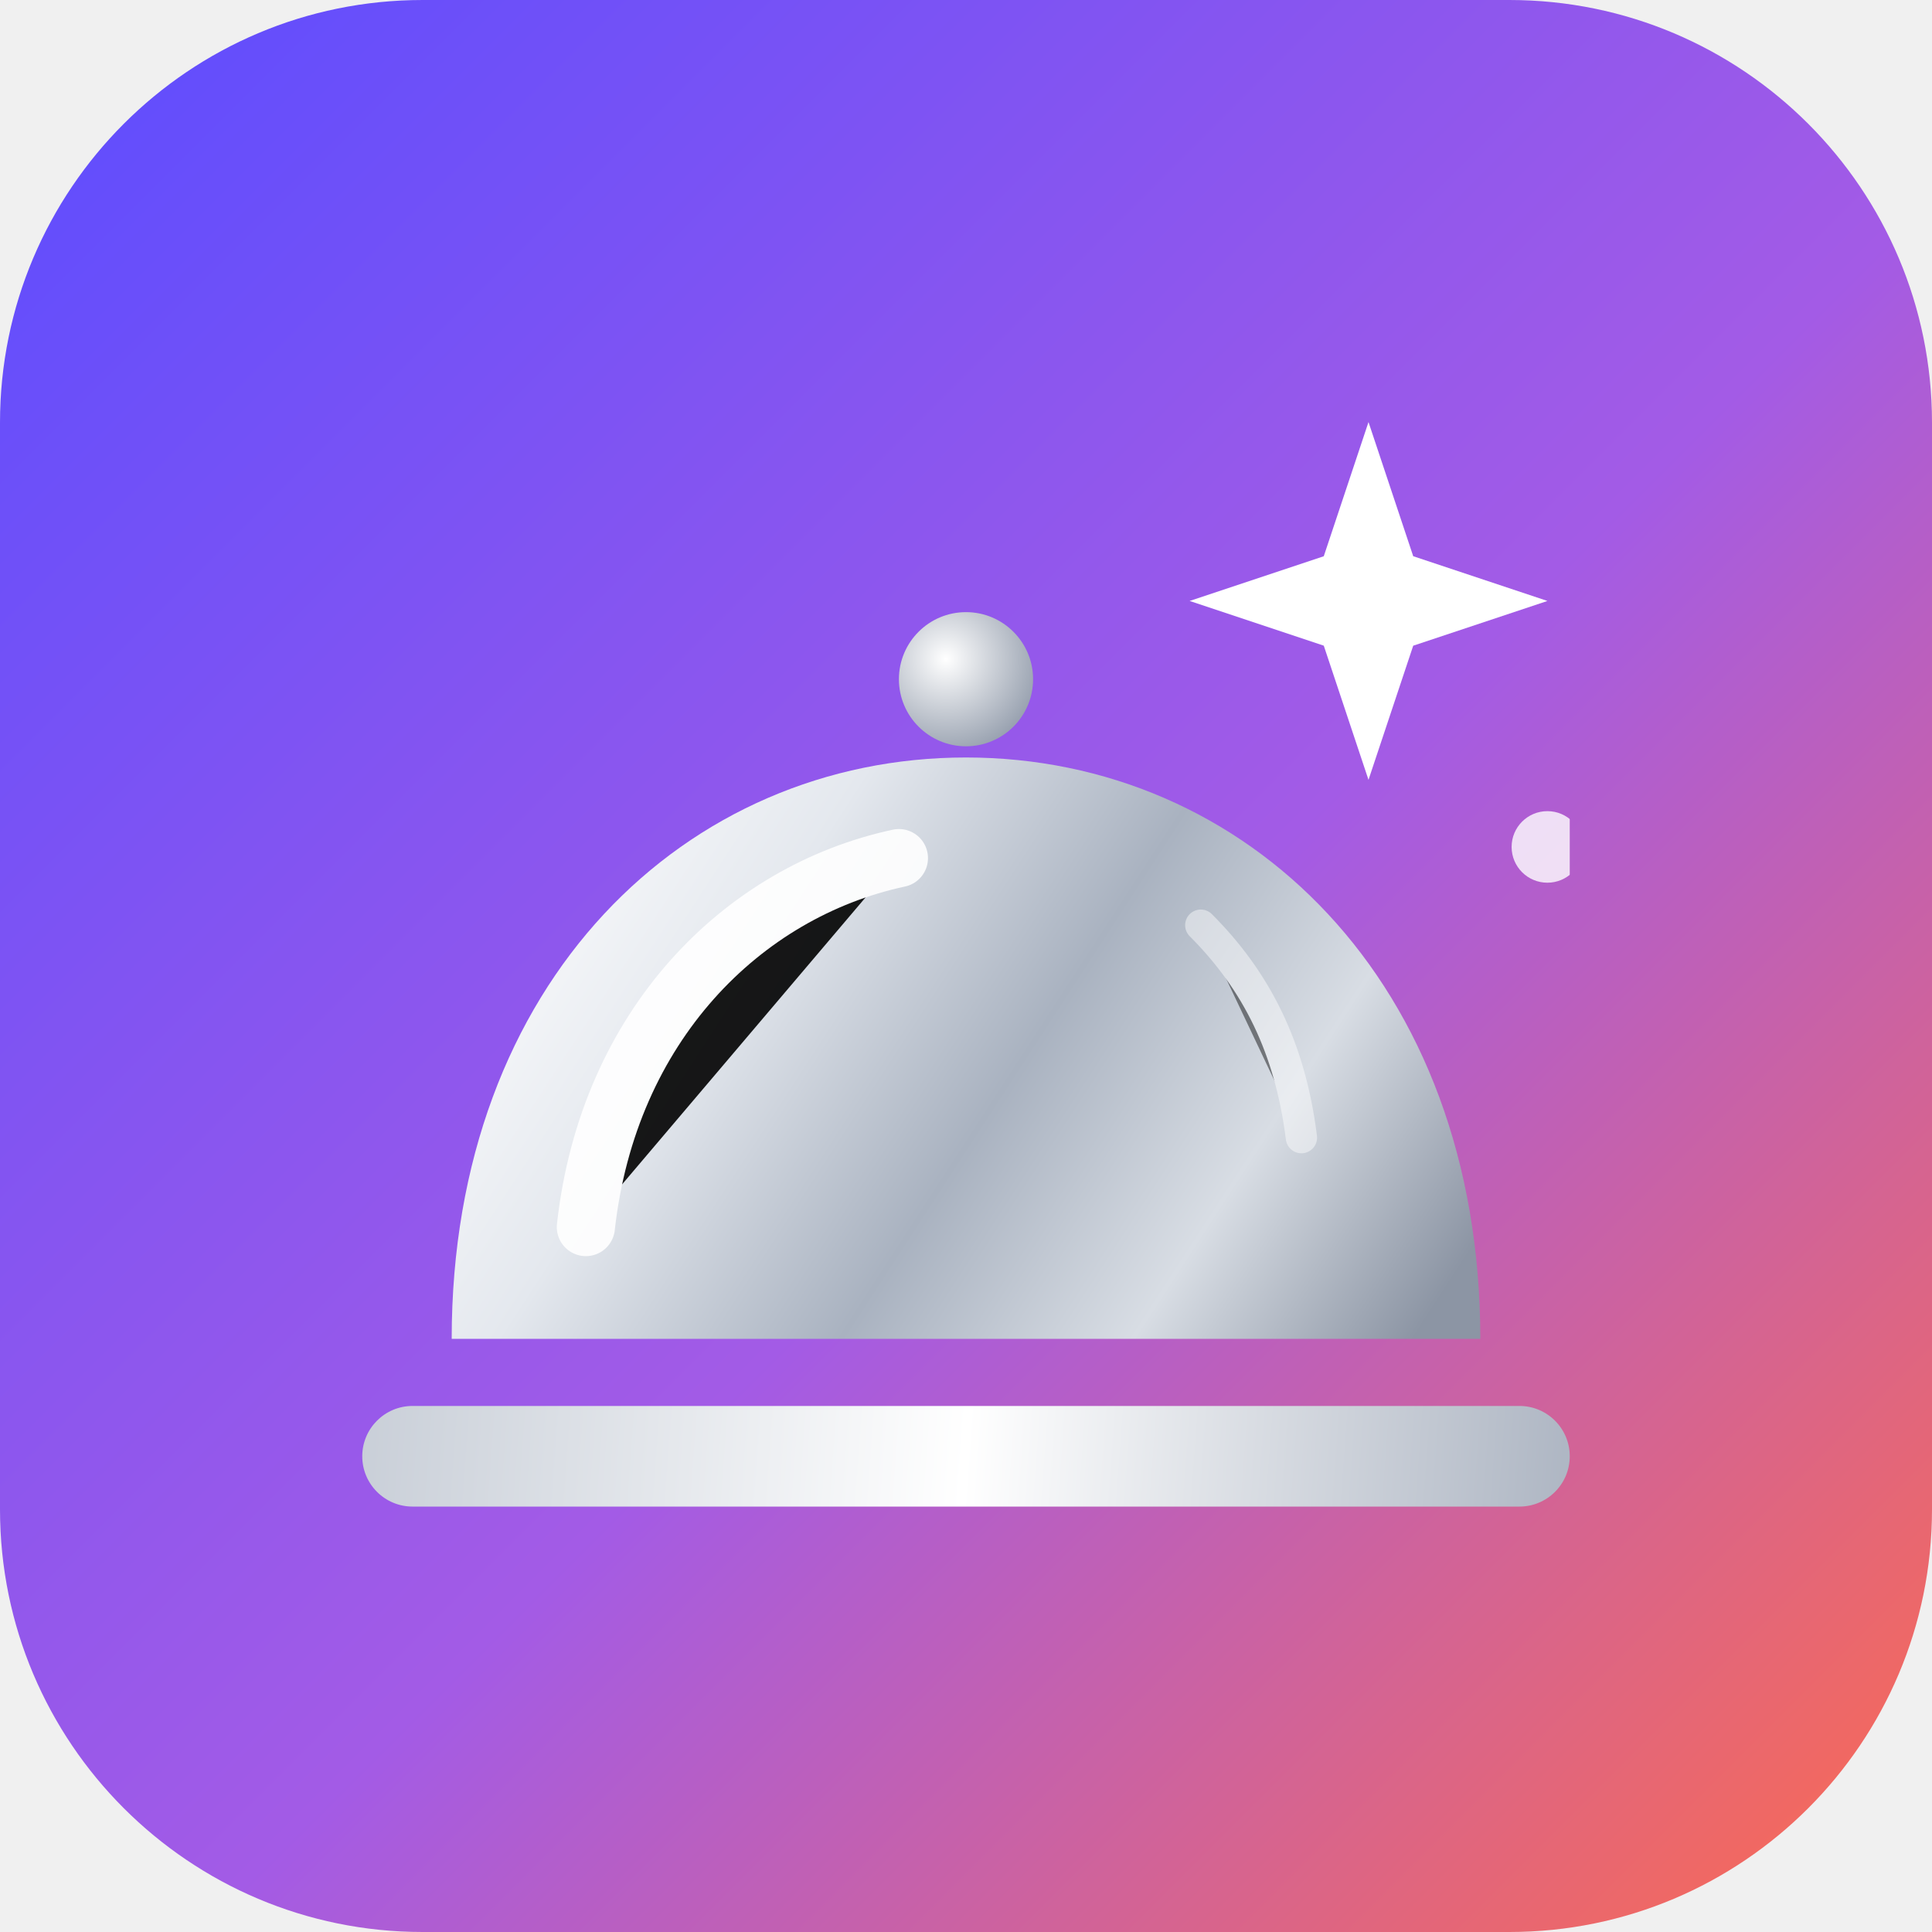
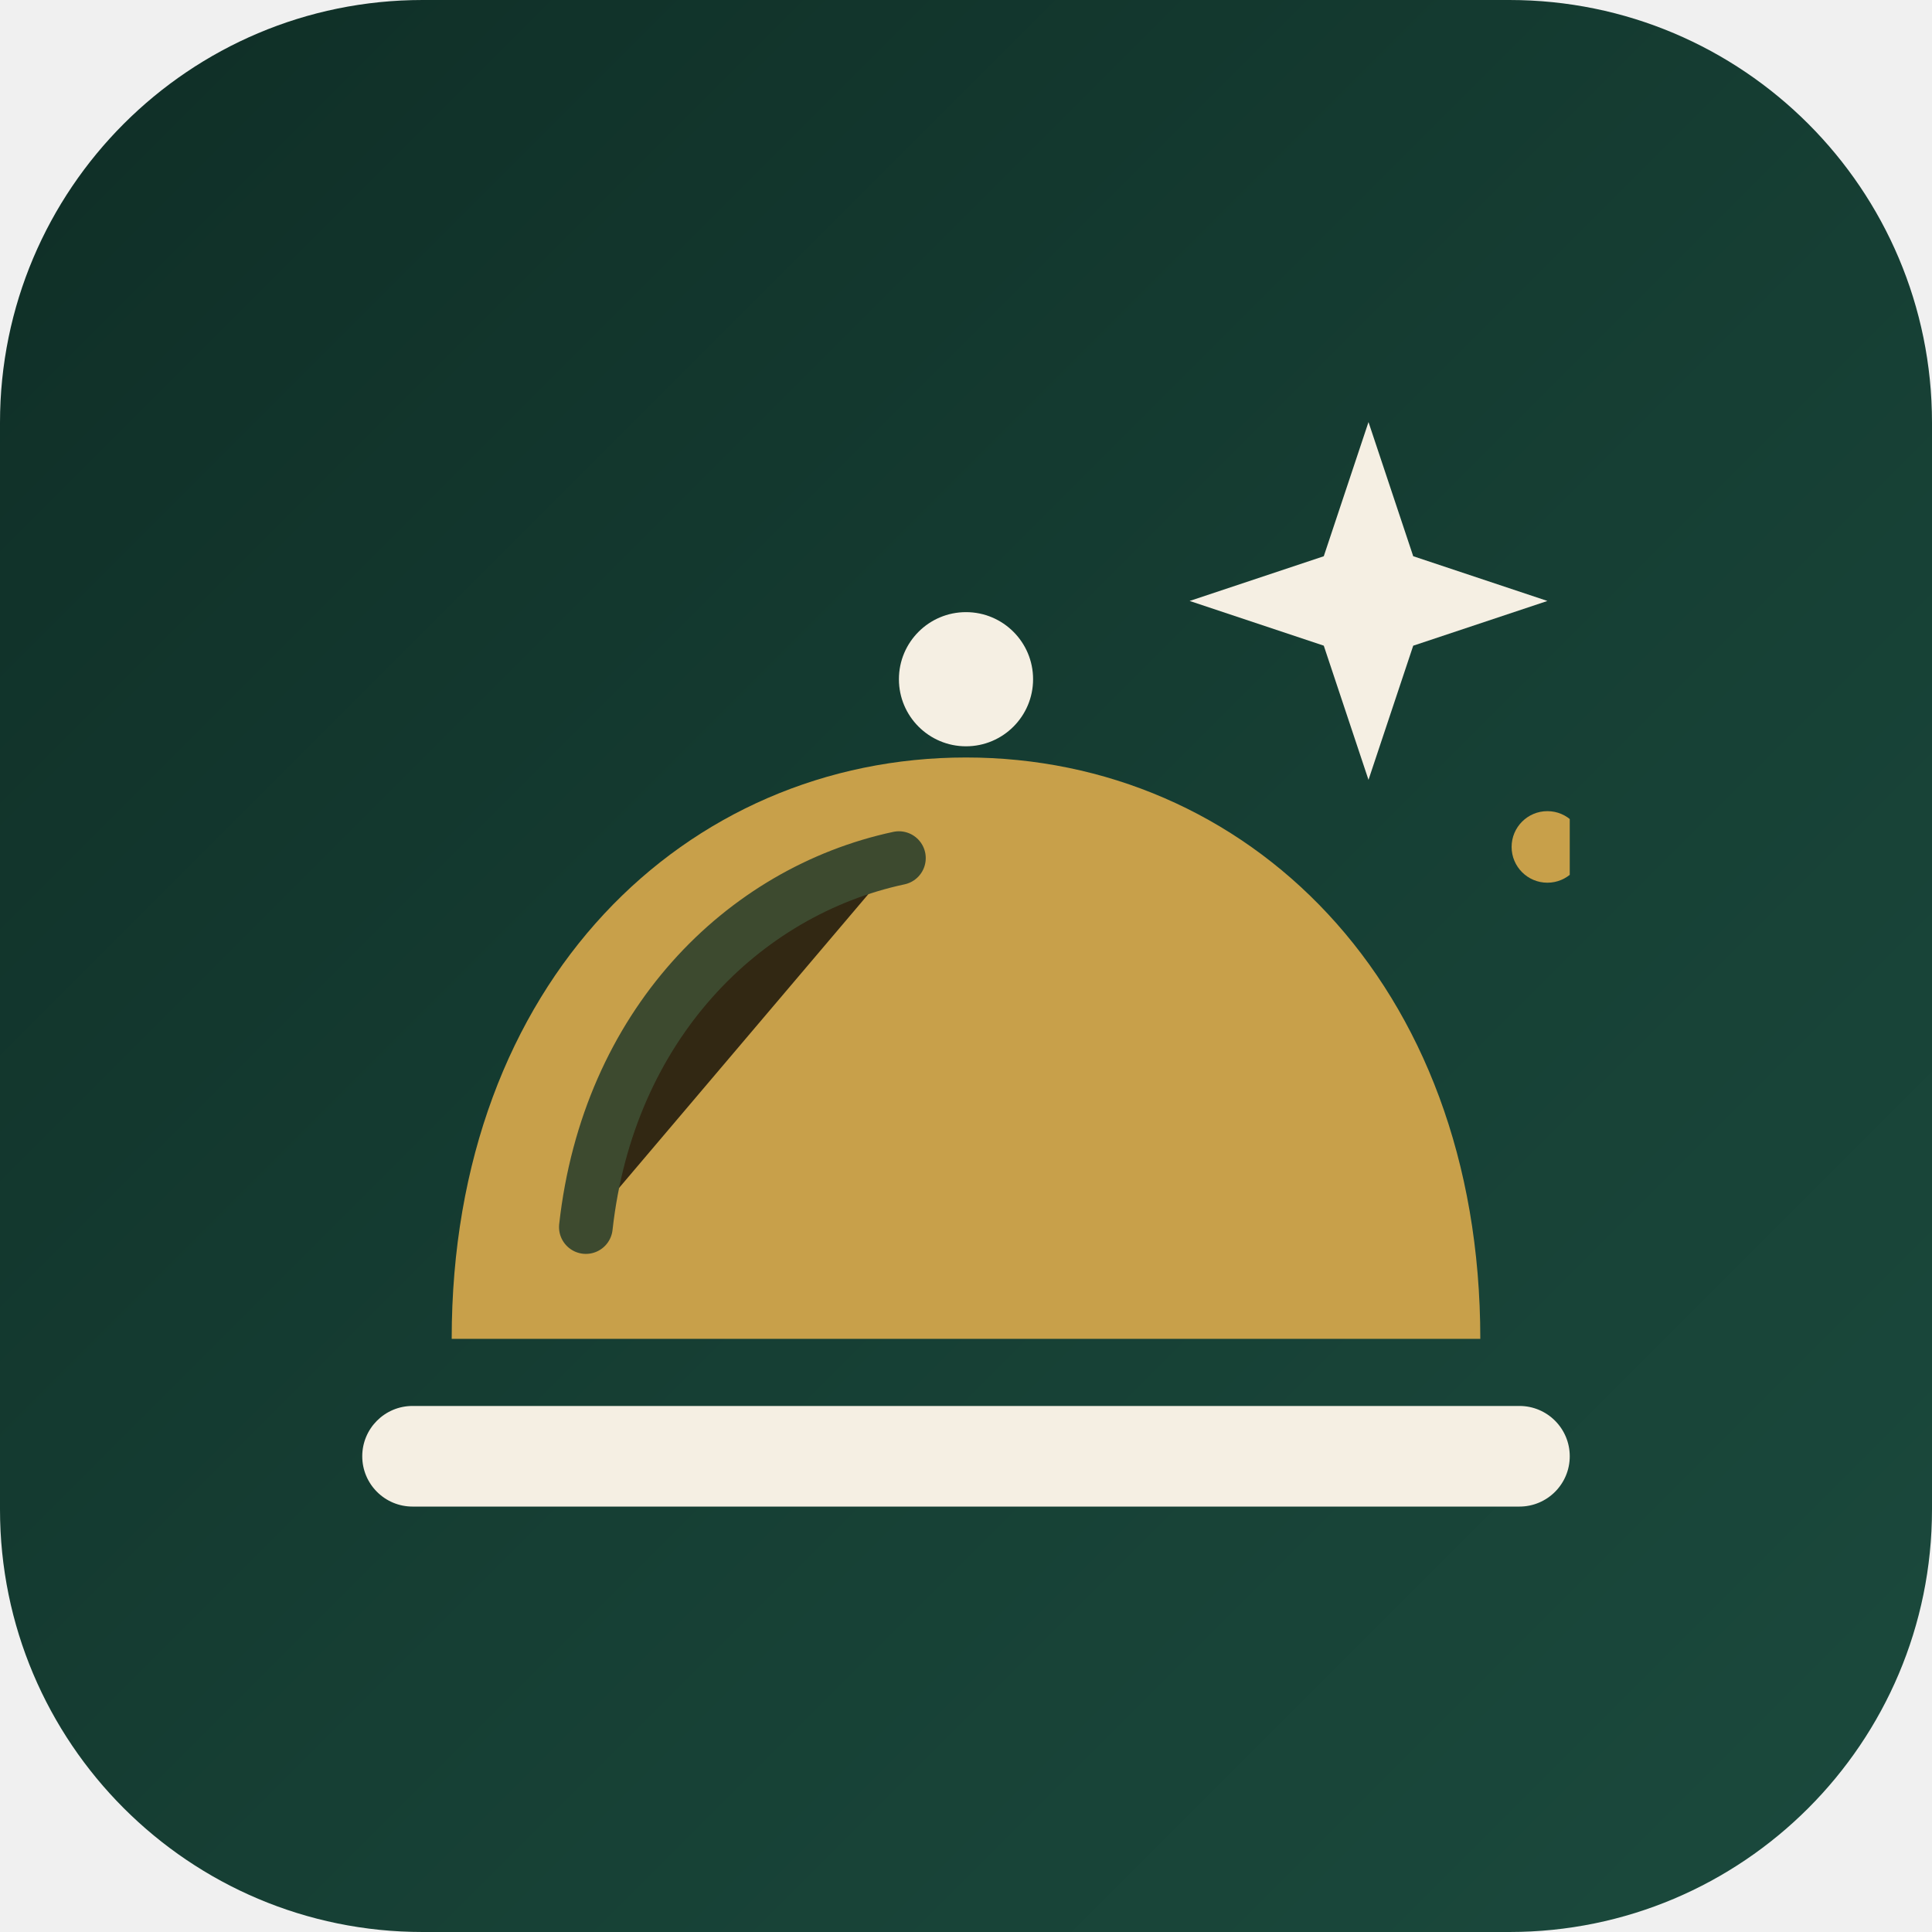
<svg xmlns="http://www.w3.org/2000/svg" width="512" height="512" viewBox="0 0 64 64">
  <defs>
    <linearGradient id="bg" x1="0" y1="0" x2="1" y2="1">
-       <stop offset="0" stop-color="#5B4CFF" />
-       <stop offset=".55" stop-color="#A35BE6" />
-       <stop offset="1" stop-color="#FF6B4A" />
+       <stop offset="0" stop-color="#0F2E26" />
+       <stop offset=".55" stop-color="#163F34" />
+       <stop offset="1" stop-color="#1B4A3D" />
    </linearGradient>
  </defs>
  <rect width="64" height="64" rx="14" fill="url(#bg)" />
  <svg x="12" y="12.5" width="40" height="40" viewBox="5 0 54 54">
-     <defs>
-       <linearGradient id="dome" x1="12" y1="17" x2="52" y2="43" gradientUnits="userSpaceOnUse">
-         <stop offset="0" stop-color="#FFFFFF" />
-         <stop offset=".28" stop-color="#E4E8EE" />
-         <stop offset=".55" stop-color="#A9B2C0" />
-         <stop offset=".78" stop-color="#D8DDE4" />
-         <stop offset="1" stop-color="#8C95A4" />
-       </linearGradient>
-       <linearGradient id="base" x1="5" y1="46" x2="59" y2="50" gradientUnits="userSpaceOnUse">
-         <stop offset="0" stop-color="#C9CFD8" />
-         <stop offset=".5" stop-color="#FFFFFF" />
-         <stop offset="1" stop-color="#AEB6C3" />
-       </linearGradient>
-       <radialGradient id="knob" cx=".35" cy=".35" r=".7">
-         <stop offset="0" stop-color="#FFFFFF" />
-         <stop offset="1" stop-color="#9AA3B1" />
-       </radialGradient>
-     </defs>
-     <path d="M9 43 C9 27 19.5 17 32 17 C44.5 17 55 27 55 43 Z" fill="url(#dome)" />
-     <path d="M15 38 C16 29 22 23 29 21.5" stroke="#FFFFFF" stroke-width="2.6" stroke-linecap="round" opacity=".9" />
-     <path d="M47 34 C46.5 30 45 27 42.5 24.5" stroke="#FFFFFF" stroke-width="1.4" stroke-linecap="round" opacity=".45" />
-     <circle cx="32" cy="13.5" r="3" fill="url(#knob)" />
-     <rect x="5" y="46" width="54" height="4.5" rx="2.25" fill="url(#base)" />
-     <path d="M50 2 L52 8 L58 10 L52 12 L50 18 L48 12 L42 10 L48 8 Z" fill="#FFFFFF" />
-     <circle cx="58" cy="21" r="1.6" fill="#FFFFFF" opacity=".8" />
+     <path d="M9 43 C9 27 19.5 17 32 17 C44.5 17 55 27 55 43 Z" fill="#C8A04A" />
+     <path d="M15 38 C16 29 22 23 29 21.5" stroke="#0F2E26" stroke-width="2.4" stroke-linecap="round" opacity="0.75" />
+     <circle cx="32" cy="13.5" r="3" fill="#F5EFE3" />
+     <rect x="5" y="46" width="54" height="4.5" rx="2.25" fill="#F5EFE3" />
+     <path d="M50 2 L52 8 L58 10 L52 12 L50 18 L48 12 L42 10 L48 8 Z" fill="#F5EFE3" />
+     <circle cx="58" cy="21" r="1.6" fill="#C8A04A" />
  </svg>
</svg>
